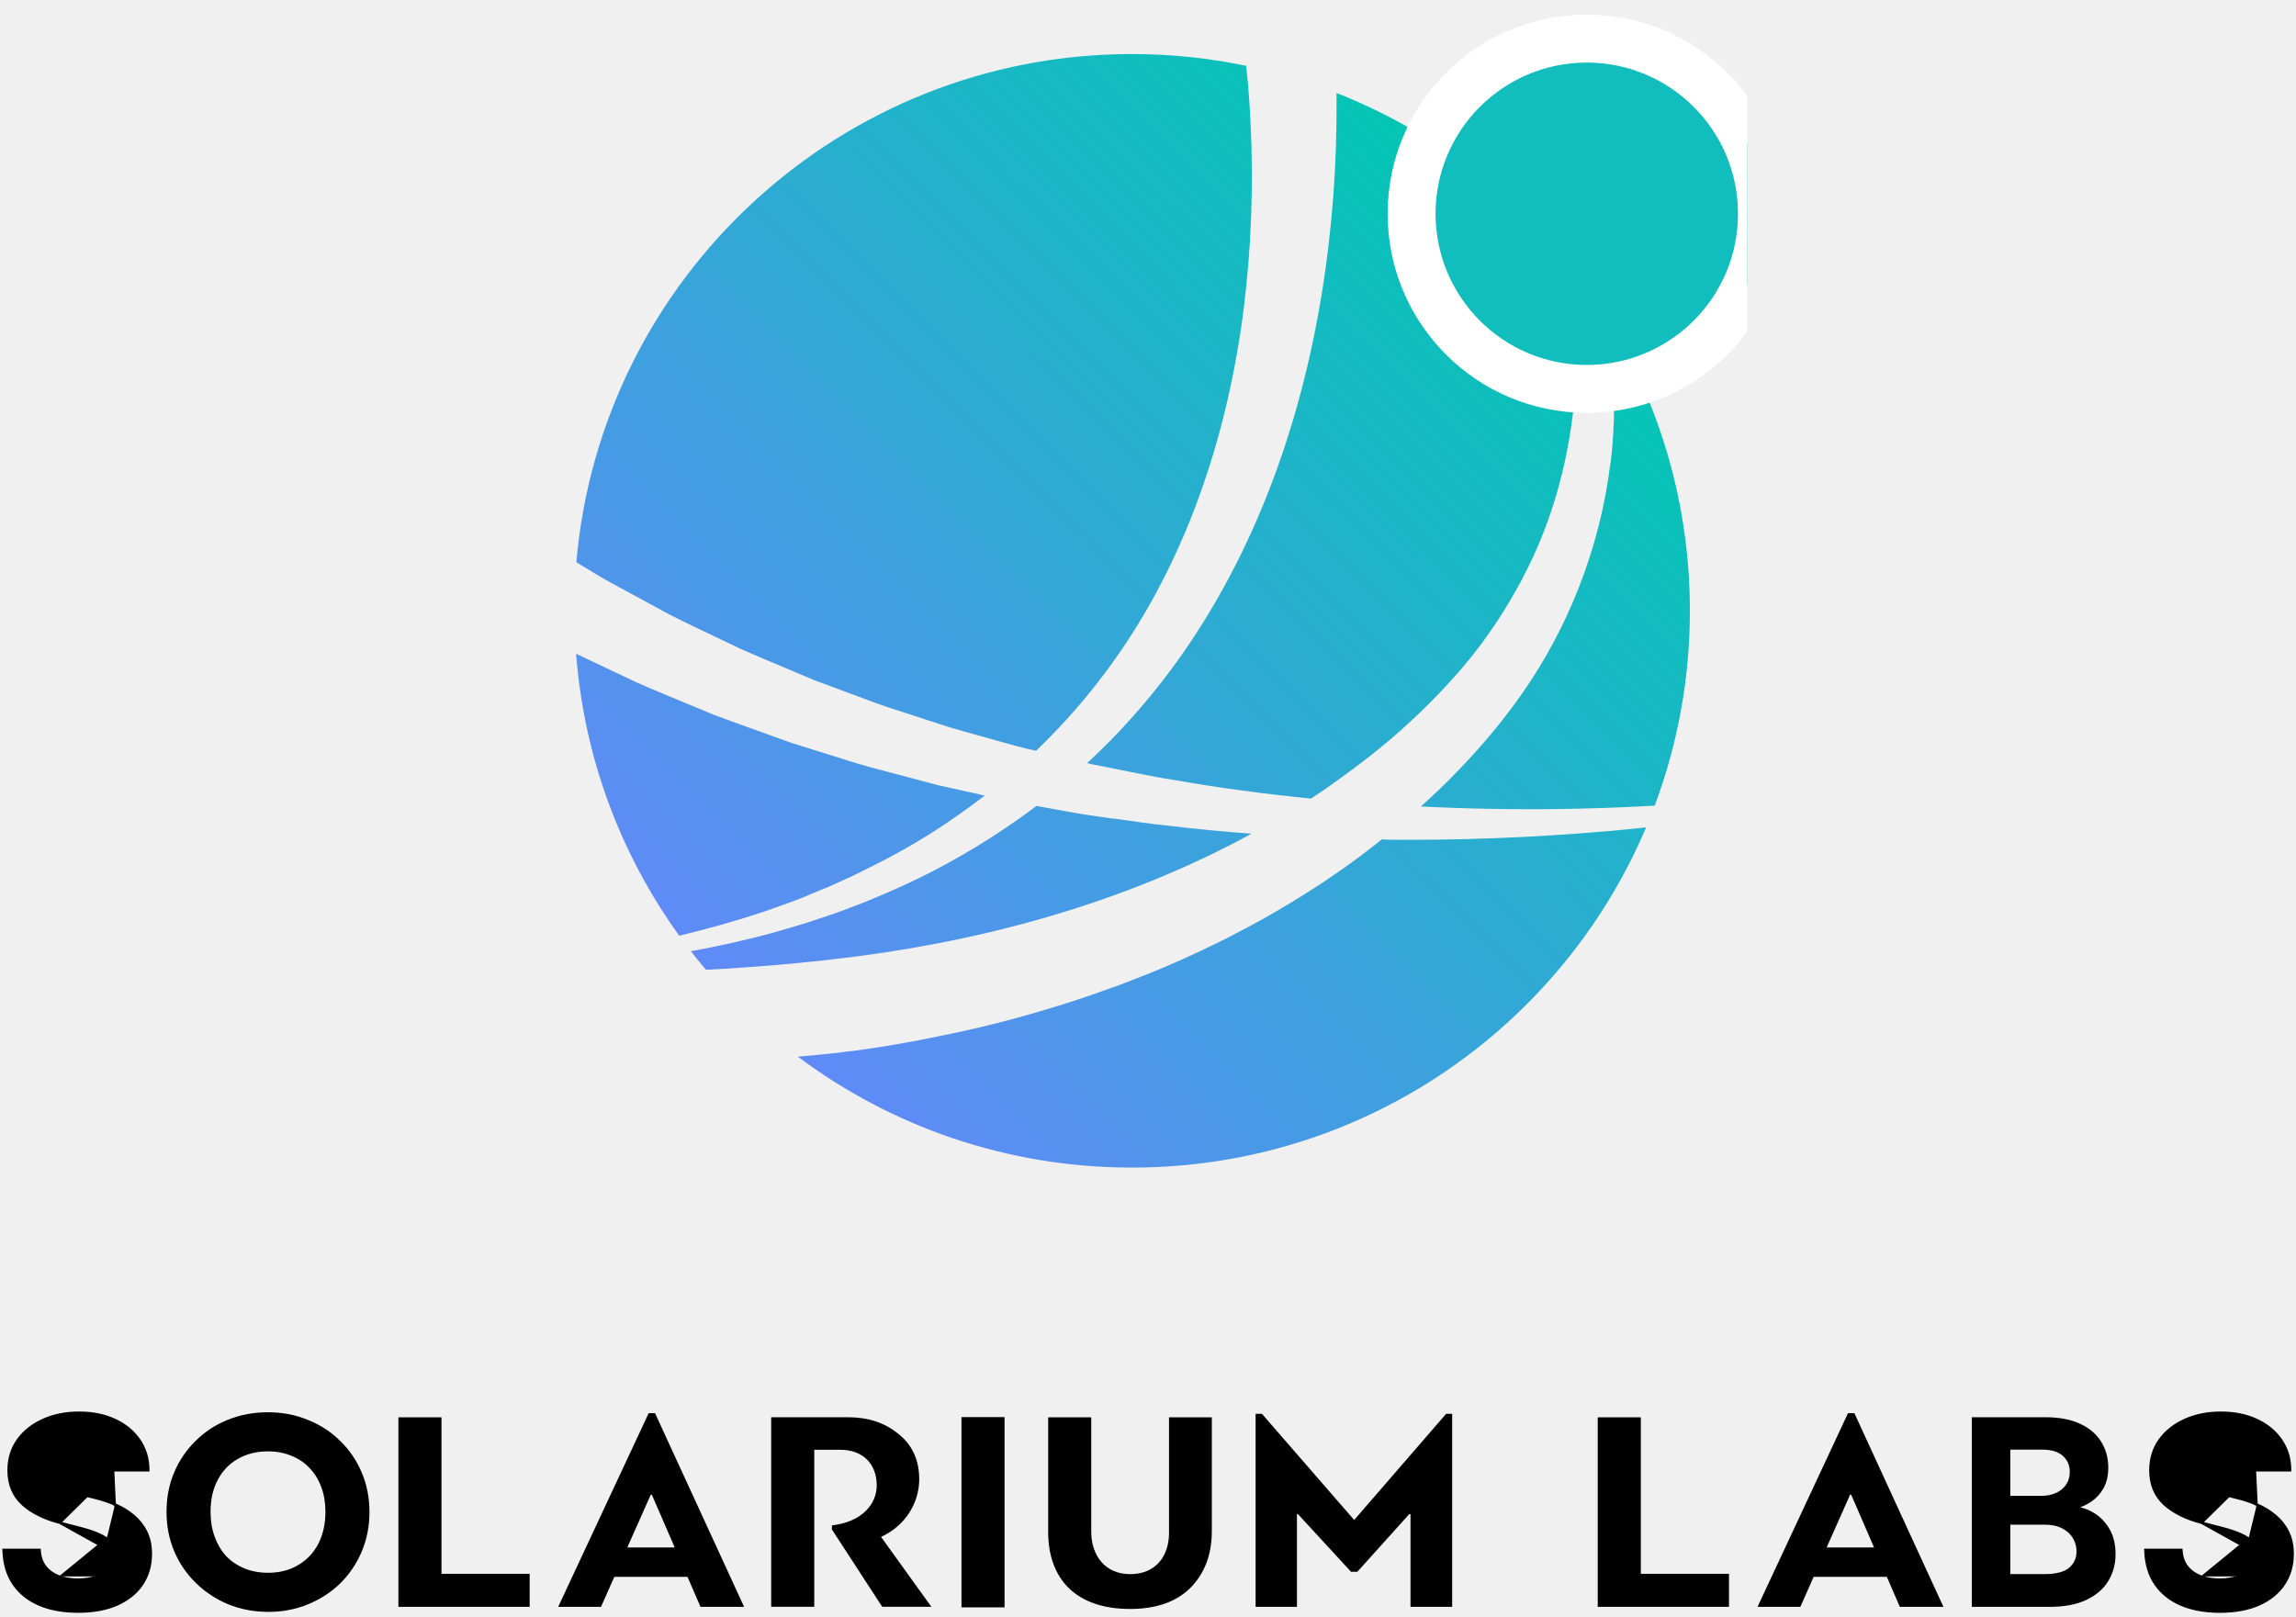
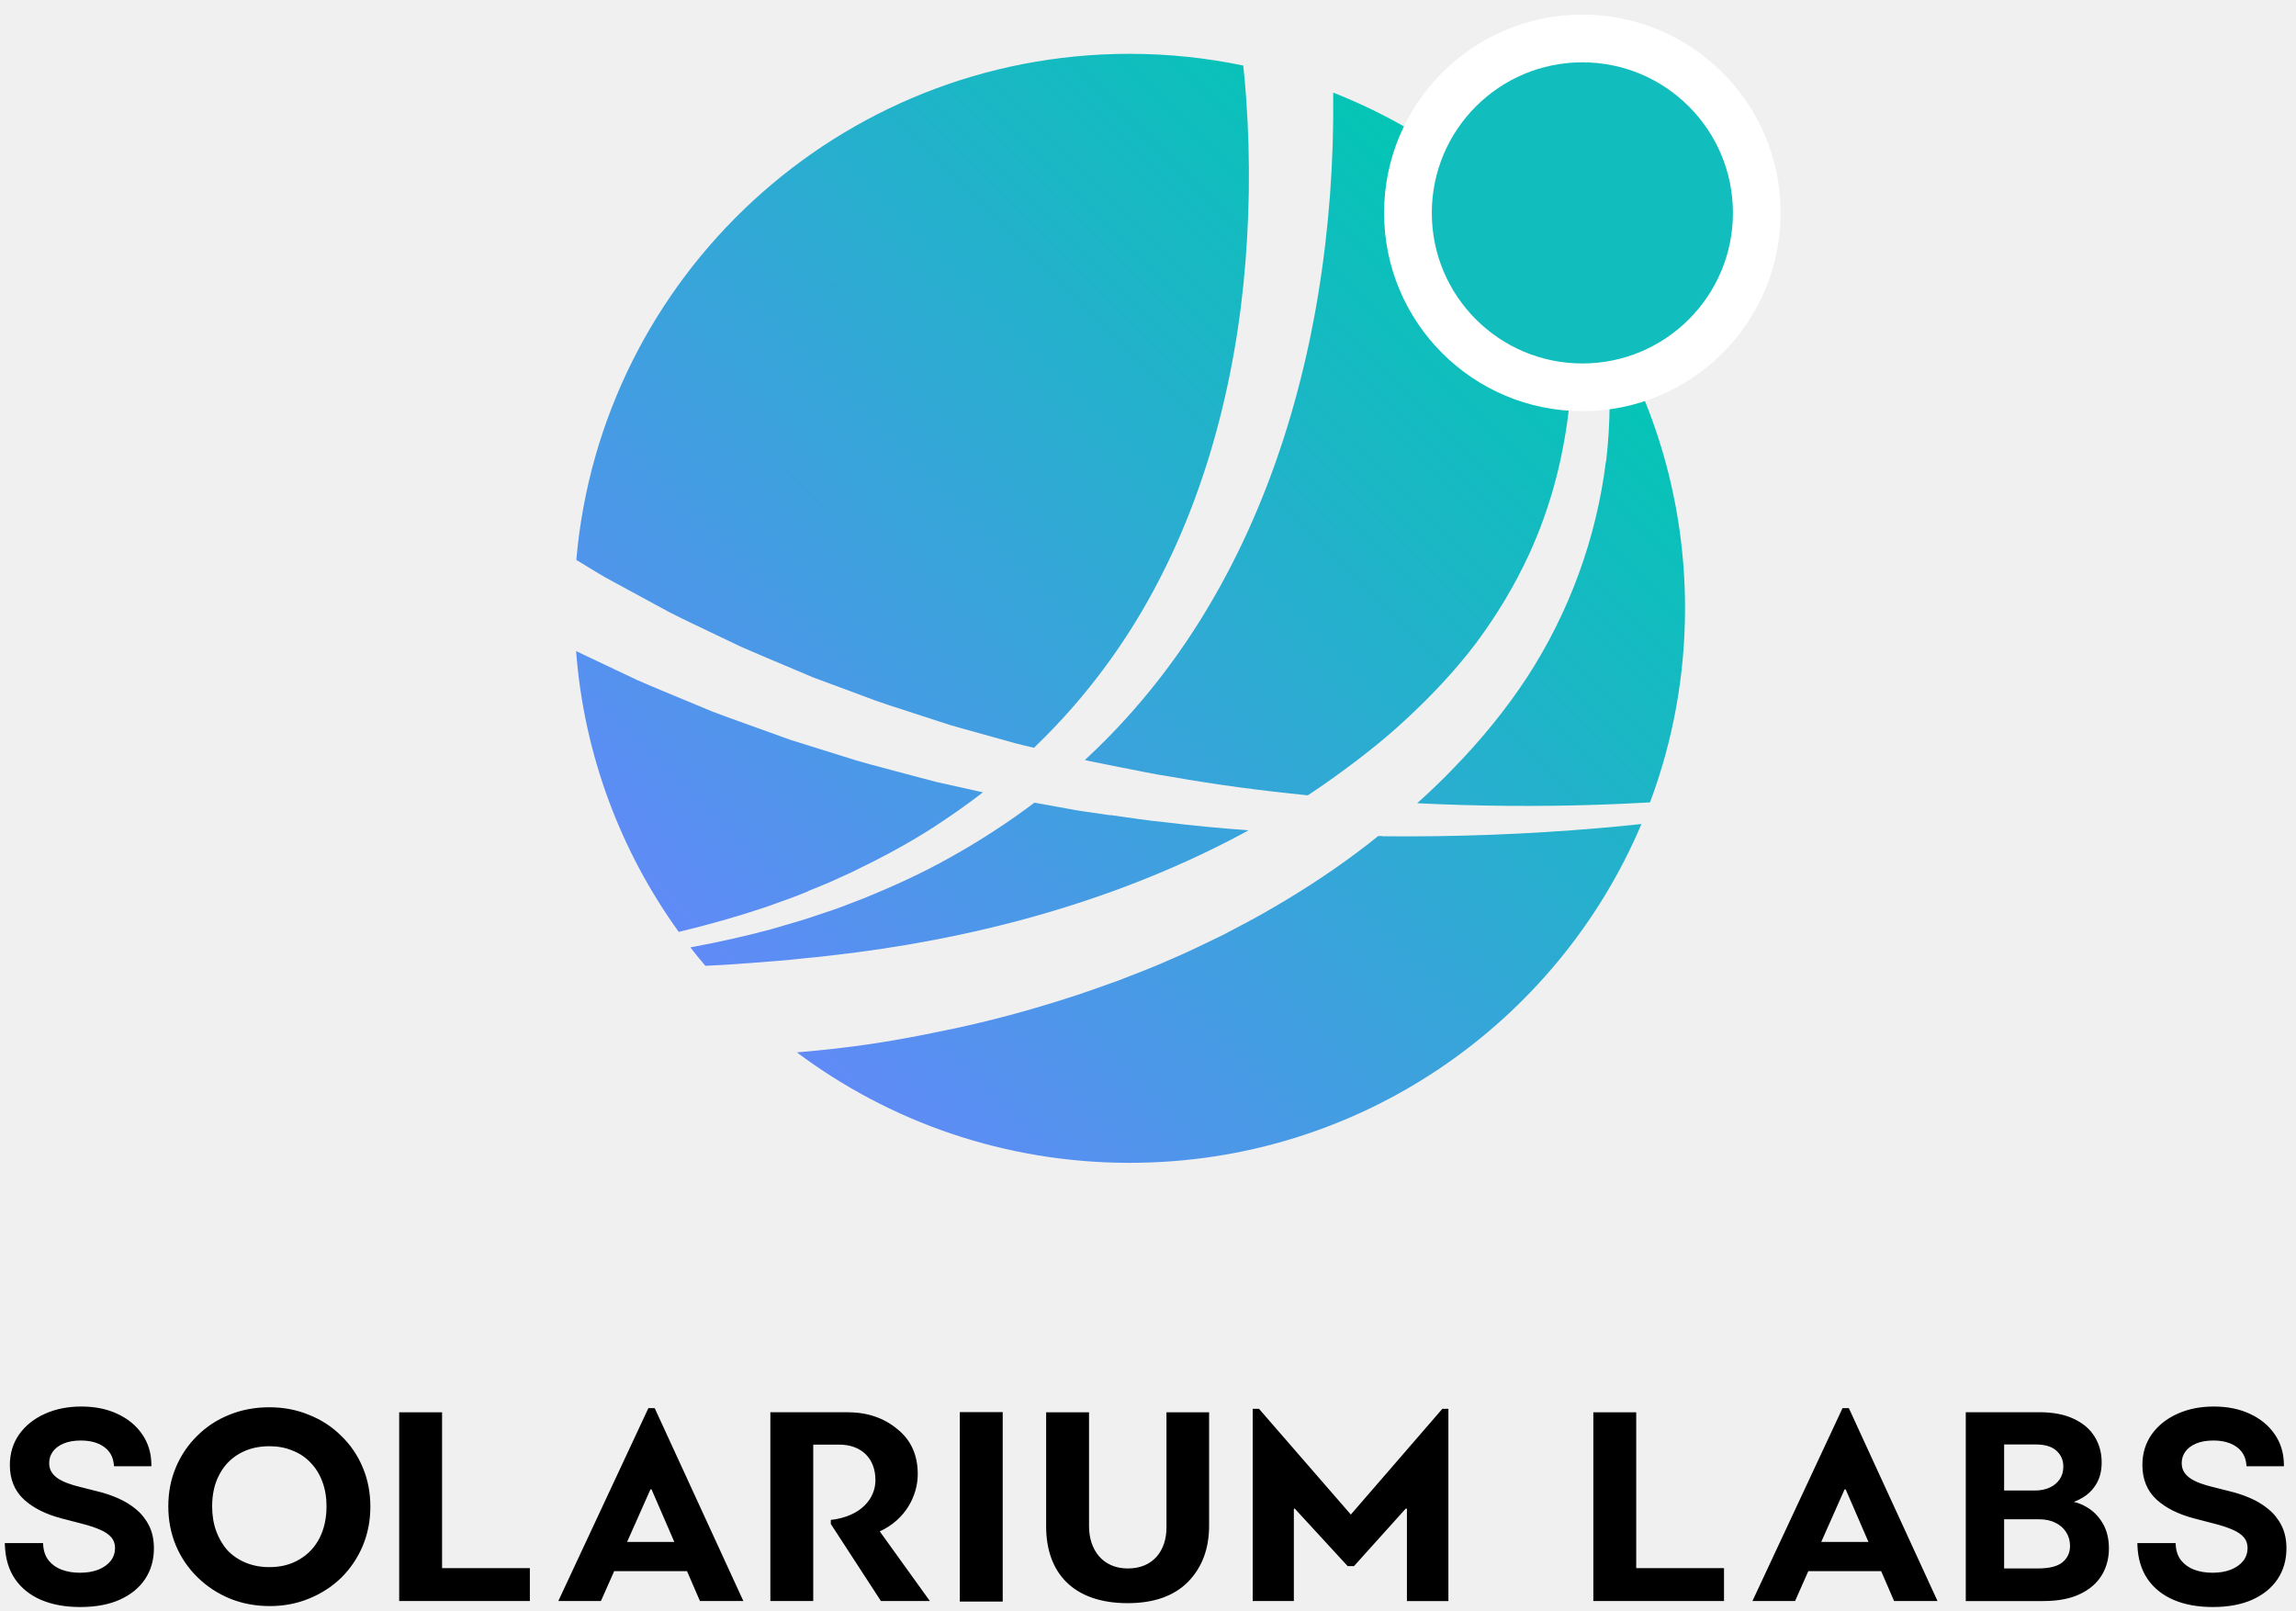
- <svg xmlns="http://www.w3.org/2000/svg" width="230" height="162" viewBox="0 0 230 162" fill="none">
-   <g clip-path="url(#clip0_1754_3225)">
-     <path d="M133.563 19.647C133.057 26.286 132.015 32.894 130.296 39.35C128.587 45.797 126.201 52.093 123.052 57.992C121.473 60.941 119.71 63.794 117.744 66.497C115.777 69.2 113.617 71.764 111.285 74.145C110.511 74.939 109.705 75.711 108.899 76.462C109.157 76.526 109.415 76.579 109.684 76.633L112.317 77.159C114.068 77.491 115.82 77.888 117.593 78.145C122.139 78.95 126.717 79.551 131.327 80.012C131.886 79.647 132.445 79.272 132.993 78.886C135.873 76.858 138.689 74.724 141.257 72.321C143.825 69.94 146.211 67.409 148.307 64.631C150.37 61.842 152.175 58.861 153.626 55.686C157.667 46.869 158.763 36.723 157.366 26.791C151.283 19.057 143.191 12.976 133.885 9.318C133.885 9.436 133.885 9.543 133.885 9.661C133.917 13.008 133.81 16.333 133.563 19.658V19.647Z" fill="url(#paint0_linear_1754_3225)" />
-     <path d="M81.077 89.633C81.807 89.332 82.549 89.054 83.28 88.732L85.44 87.745C88.287 86.372 91.082 84.903 93.725 83.187C95.412 82.093 97.057 80.934 98.647 79.711L93.886 78.65L89.889 77.588C88.105 77.116 86.321 76.665 84.569 76.086L79.282 74.434L74.07 72.557C73.199 72.236 72.329 71.935 71.469 71.603L68.912 70.541C67.203 69.822 65.483 69.136 63.796 68.385L58.767 66.004L57.714 65.5C58.509 76 62.227 85.686 68.041 93.751C70.943 93.054 73.812 92.25 76.638 91.306C78.132 90.759 79.647 90.266 81.109 89.644L81.077 89.633Z" fill="url(#paint1_linear_1754_3225)" />
-     <path d="M60.056 57.734C60.433 57.97 60.819 58.185 61.206 58.389L62.367 59.022L67.031 61.553C68.6 62.368 70.212 63.097 71.802 63.87L74.199 65.017C75.005 65.382 75.832 65.714 76.638 66.068L81.539 68.138L86.536 69.994C88.191 70.648 89.889 71.163 91.587 71.721L94.123 72.547L95.391 72.954L96.68 73.319L101.839 74.756C102.484 74.928 103.139 75.078 103.784 75.228C105.192 73.866 106.557 72.45 107.835 70.97C109.866 68.621 111.726 66.133 113.391 63.526C115.057 60.92 116.529 58.185 117.819 55.375C120.398 49.754 122.246 43.802 123.472 37.731C124.707 31.66 125.298 25.45 125.395 19.25C125.438 16.151 125.352 13.04 125.137 9.962C125.062 8.836 124.955 7.709 124.836 6.594C121.14 5.822 117.303 5.414 113.37 5.414C84.182 5.436 60.207 27.809 57.735 56.329C57.757 56.34 57.778 56.351 57.8 56.372L60.067 57.745L60.056 57.734Z" fill="url(#paint2_linear_1754_3225)" />
-     <path d="M111.467 82.018L108.737 81.621C107.824 81.492 106.932 81.299 106.029 81.149C105.298 81.009 104.557 80.881 103.826 80.752C101.172 82.747 98.388 84.56 95.508 86.168C92.639 87.799 89.63 89.161 86.599 90.394L84.299 91.274C83.537 91.564 82.752 91.799 81.978 92.068C80.442 92.615 78.851 93.022 77.293 93.494C74.617 94.213 71.92 94.813 69.212 95.307C69.695 95.94 70.2 96.551 70.716 97.162C71.35 97.13 71.984 97.098 72.607 97.066C74.391 96.948 76.164 96.819 77.948 96.669C78.84 96.605 79.722 96.508 80.614 96.412C81.505 96.326 82.387 96.251 83.268 96.133C97.421 94.556 111.402 90.845 123.933 84.302C124.416 84.055 124.889 83.787 125.362 83.53C122.546 83.326 119.731 83.058 116.926 82.715C115.099 82.543 113.294 82.243 111.467 81.996V82.018Z" fill="url(#paint3_linear_1754_3225)" />
-     <path d="M138.828 84.109C138.688 84.109 138.549 84.109 138.409 84.109C138.076 84.377 137.743 84.645 137.41 84.903C134.358 87.273 131.144 89.397 127.813 91.328C126.158 92.314 124.449 93.183 122.741 94.084C121.011 94.91 119.291 95.779 117.518 96.519C115.766 97.312 113.972 97.978 112.188 98.675C110.382 99.318 108.577 99.972 106.75 100.541C103.107 101.699 99.399 102.697 95.659 103.491C91.92 104.284 88.159 104.992 84.376 105.421C82.893 105.604 81.41 105.743 79.927 105.872C89.255 112.854 100.839 116.984 113.402 116.984C136.561 116.984 156.42 102.922 164.899 82.897C163.502 83.047 162.105 83.187 160.697 83.305C153.443 83.927 146.147 84.206 138.839 84.131L138.828 84.109Z" fill="url(#paint4_linear_1754_3225)" />
-     <path d="M161.32 46.429C160.847 50.248 159.934 54.045 158.601 57.692C157.269 61.349 155.517 64.867 153.389 68.138C151.251 71.399 148.758 74.434 146.06 77.213C144.867 78.467 143.61 79.658 142.331 80.806C148.392 81.106 154.485 81.16 160.568 80.956C162.298 80.902 164.028 80.816 165.759 80.72C168.037 74.638 169.283 68.063 169.283 61.188C169.283 50.548 166.296 40.616 161.127 32.154C161.266 33.087 161.374 34.02 161.449 34.964C161.804 38.75 161.793 42.6 161.342 46.419L161.32 46.429Z" fill="url(#paint5_linear_1754_3225)" />
-     <path d="M176.502 21.418C176.502 31.109 168.645 38.966 158.954 38.966C149.263 38.966 141.406 31.109 141.406 21.418C141.406 11.726 149.263 3.87 158.954 3.87C168.645 3.87 176.502 11.726 176.502 21.418Z" fill="#12BDBD" />
-     <path fill-rule="evenodd" clip-rule="evenodd" d="M158.954 6.27C150.588 6.27 143.806 13.052 143.806 21.418C143.806 29.783 150.588 36.565 158.954 36.565C167.32 36.565 174.102 29.783 174.102 21.418C174.102 13.052 167.32 6.27 158.954 6.27ZM139.006 21.418C139.006 10.401 147.937 1.47 158.954 1.47C169.971 1.47 178.902 10.401 178.902 21.418C178.902 32.434 169.971 41.365 158.954 41.365C147.937 41.365 139.006 32.434 139.006 21.418Z" fill="white" />
-   </g>
-   <path d="M39.909 142.006H44.225V157.684H53.057V160.993H39.909V142.006Z" fill="currentColor" />
-   <path d="M70.17 160.993L68.869 157.987H61.539L60.206 160.993H55.917L64.982 141.586H65.616L74.538 160.993H70.165H70.17ZM65.188 149.76L62.84 155.045H67.589L65.299 149.76H65.183H65.188Z" fill="currentColor" />
-   <path d="M84.99 141.999C86.958 141.999 88.64 142.546 89.999 143.672C91.39 144.767 92.083 146.293 92.083 148.224C92.083 150.413 90.835 152.808 88.259 153.986L93.299 160.99H88.375L83.335 153.239V152.834C86.35 152.487 87.825 150.703 87.825 148.829C87.825 146.64 86.408 145.256 84.176 145.256H81.569V160.99H77.253V141.999H84.985H84.99Z" fill="currentColor" />
-   <path d="M100.63 161.045H96.314V141.985H100.63V161.045Z" fill="currentColor" />
-   <path d="M117.11 142.008H121.394V153.396C121.394 155.716 120.701 157.602 119.279 159.059C117.861 160.491 115.83 161.206 113.197 161.206C107.781 161.206 104.999 158.203 104.999 153.48V142.008H109.315V153.454C109.315 155.831 110.674 157.717 113.223 157.717C115.772 157.717 117.105 155.914 117.105 153.595V142.008H117.11Z" fill="currentColor" />
-   <path d="M11.328 147.31L11.316 147.201C11.234 146.418 10.888 145.815 10.278 145.381L10.277 145.381C9.67 144.945 8.873 144.722 7.875 144.722C7.174 144.722 6.579 144.829 6.087 145.039C5.592 145.25 5.221 145.534 4.966 145.886C4.711 146.239 4.58 146.64 4.574 147.096C4.574 147.475 4.658 147.797 4.823 148.068C4.997 148.344 5.233 148.58 5.533 148.777C5.838 148.971 6.177 149.135 6.551 149.269C6.928 149.405 7.308 149.519 7.692 149.611L7.693 149.611L7.693 149.611L9.464 150.06C10.184 150.229 10.876 150.459 11.541 150.748M11.328 147.31L11.492 150.86M11.328 147.31H11.437H14.731H14.855L14.853 147.186C14.834 146.086 14.529 145.11 13.936 144.26C13.344 143.406 12.53 142.742 11.498 142.267C10.47 141.785 9.277 141.545 7.922 141.545C6.584 141.545 5.383 141.785 4.319 142.266C3.256 142.741 2.411 143.411 1.788 144.277L1.788 144.278C1.169 145.147 0.861 146.159 0.861 147.31C0.861 148.709 1.321 149.843 2.247 150.697L2.248 150.697C3.171 151.536 4.421 152.157 5.99 152.565L11.328 147.31ZM11.541 150.748C11.541 150.748 11.541 150.748 11.541 150.748L11.492 150.86M11.541 150.748C11.541 150.748 11.541 150.748 11.541 150.748L11.492 150.86M11.541 150.748C12.215 151.039 12.819 151.406 13.351 151.85M11.492 150.86C12.157 151.146 12.751 151.507 13.273 151.943C13.802 152.379 14.221 152.906 14.528 153.522C14.836 154.139 14.99 154.861 14.99 155.69C14.99 156.811 14.707 157.798 14.141 158.651C13.575 159.498 12.757 160.161 11.686 160.641C10.622 161.114 9.333 161.351 7.82 161.351C6.35 161.351 5.073 161.12 3.991 160.66C2.914 160.199 2.071 159.526 1.462 158.642C0.879 157.786 0.555 156.749 0.49 155.531H0.484V155.409L0.606 155.405C0.606 155.406 0.606 155.408 0.606 155.409H3.852C3.902 156.076 4.105 156.63 4.461 157.072C4.818 157.514 5.283 157.844 5.855 158.062C6.433 158.28 7.079 158.389 7.792 158.389C8.537 158.389 9.189 158.277 9.749 158.053M13.351 151.85C13.351 151.85 13.351 151.85 13.351 151.85L13.273 151.943L13.351 151.85C13.351 151.85 13.351 151.85 13.351 151.85ZM13.351 151.85C13.893 152.297 14.322 152.836 14.637 153.468C14.955 154.104 15.111 154.846 15.111 155.69C15.111 156.832 14.822 157.843 14.242 158.718L14.242 158.719C13.661 159.587 12.824 160.264 11.736 160.752L11.736 160.752C10.652 161.234 9.345 161.472 7.82 161.472C6.337 161.472 5.044 161.24 3.943 160.771L3.943 160.771C2.847 160.302 1.986 159.616 1.362 158.711L1.362 158.71C0.744 157.804 0.413 156.703 0.363 155.414L0.358 155.288H0.484H3.852H3.965L3.974 155.4C4.021 156.047 4.217 156.576 4.556 156.996C4.898 157.42 5.344 157.738 5.898 157.949M5.898 157.949C5.898 157.949 5.898 157.949 5.898 157.949L5.855 158.062L5.898 157.949C5.898 157.949 5.898 157.949 5.898 157.949ZM5.898 157.949C6.46 158.161 7.091 158.268 7.792 158.268C8.525 158.268 9.161 158.158 9.703 157.941M9.703 157.941C9.703 157.941 9.703 157.941 9.703 157.941L9.749 158.053M9.703 157.941C9.703 157.94 9.703 157.94 9.703 157.94L9.749 158.053M9.703 157.941C10.253 157.717 10.677 157.411 10.982 157.025M9.749 158.053C10.315 157.823 10.757 157.505 11.077 157.1M11.077 157.1L10.981 157.026C10.982 157.025 10.982 157.025 10.982 157.025M11.077 157.1C11.397 156.689 11.56 156.21 11.566 155.662M11.077 157.1L10.982 157.025C10.982 157.025 10.982 157.025 10.982 157.025M10.982 157.025C11.284 156.637 11.439 156.184 11.445 155.662M11.566 155.662L11.445 155.663C11.445 155.663 11.445 155.662 11.445 155.662M11.566 155.662L11.445 155.66C11.445 155.661 11.445 155.661 11.445 155.662M11.566 155.662L5.99 152.565L8.14 153.126L8.14 153.126C8.812 153.299 9.396 153.496 9.893 153.717L9.895 153.718C10.393 153.931 10.773 154.195 11.04 154.507L11.041 154.508C11.302 154.807 11.439 155.188 11.445 155.662" fill="currentColor" stroke="black" stroke-width="0.243" />
-   <path d="M160.052 142.006H164.367V157.684H173.2V160.993H160.052V142.006Z" fill="currentColor" />
-   <path d="M190.313 160.993L189.012 157.987H181.681L180.349 160.993H176.06L185.124 141.586H185.759L194.681 160.993H190.307H190.313ZM185.331 149.76L182.983 155.045H187.732L185.442 149.76H185.325H185.331Z" fill="currentColor" />
-   <path d="M197.643 160.756V160.875H197.762H205.316C206.755 160.875 207.959 160.654 208.921 160.204C209.88 159.756 210.604 159.141 211.086 158.359L211.086 158.358C211.566 157.573 211.805 156.689 211.805 155.71C211.805 154.753 211.608 153.93 211.206 153.244C210.808 152.565 210.293 152.038 209.661 151.665C209.093 151.321 208.499 151.118 207.881 151.056C208.439 150.906 208.95 150.676 209.411 150.365C209.919 150.023 210.324 149.577 210.624 149.031L210.625 149.03C210.928 148.472 211.076 147.807 211.076 147.038C211.076 146.101 210.846 145.259 210.384 144.516C209.927 143.769 209.236 143.185 208.319 142.761C207.406 142.33 206.266 142.117 204.906 142.117H197.762H197.643V142.236V160.756ZM207.739 154.027L207.739 154.028C208 154.448 208.132 154.92 208.132 155.448C208.132 156.149 207.873 156.719 207.353 157.166C206.845 157.602 205.996 157.834 204.779 157.834H201.262V152.646H204.87C205.554 152.646 206.136 152.773 206.62 153.022L206.621 153.022C207.107 153.266 207.478 153.601 207.739 154.027ZM207.068 148.815L207.068 148.816C206.814 149.188 206.464 149.479 206.014 149.688C205.564 149.891 205.056 149.993 204.487 149.993H201.262V145.123H204.56C205.54 145.123 206.256 145.351 206.73 145.787L206.731 145.788C207.215 146.228 207.457 146.787 207.457 147.472C207.457 147.994 207.326 148.44 207.068 148.815Z" fill="currentColor" stroke="black" stroke-width="0.238" />
-   <path d="M225.881 147.311L225.869 147.202C225.787 146.419 225.441 145.816 224.831 145.382L224.831 145.382C224.223 144.946 223.426 144.723 222.429 144.723C221.727 144.723 221.132 144.83 220.64 145.04C220.146 145.251 219.774 145.535 219.519 145.887C219.264 146.24 219.133 146.641 219.127 147.097C219.127 147.476 219.212 147.798 219.376 148.069C219.55 148.345 219.786 148.581 220.086 148.778C220.391 148.972 220.731 149.136 221.104 149.27C221.481 149.406 221.862 149.52 222.245 149.612L222.246 149.612L222.246 149.612L224.017 150.061C224.737 150.23 225.429 150.46 226.094 150.749M225.881 147.311L226.046 150.861M225.881 147.311H225.99H229.284H229.408L229.406 147.187C229.387 146.087 229.082 145.11 228.489 144.261C227.897 143.407 227.083 142.743 226.051 142.268C225.023 141.786 223.83 141.546 222.475 141.546C221.138 141.546 219.936 141.786 218.872 142.267C217.809 142.742 216.964 143.412 216.341 144.278L216.341 144.279C215.722 145.148 215.414 146.16 215.414 147.311C215.414 148.71 215.874 149.843 216.801 150.698L216.801 150.698C217.724 151.537 218.974 152.158 220.543 152.566L225.881 147.311ZM226.094 150.749C226.094 150.749 226.094 150.749 226.094 150.749L226.046 150.861M226.094 150.749C226.094 150.749 226.094 150.749 226.094 150.749L226.046 150.861M226.094 150.749C226.768 151.04 227.372 151.407 227.904 151.851M226.046 150.861C226.71 151.147 227.304 151.508 227.827 151.944C228.356 152.38 228.774 152.907 229.081 153.523C229.389 154.14 229.543 154.862 229.543 155.691C229.543 156.812 229.26 157.799 228.694 158.652C228.128 159.499 227.31 160.162 226.239 160.642C225.175 161.115 223.886 161.352 222.373 161.352C220.903 161.352 219.627 161.121 218.544 160.661C217.467 160.2 216.625 159.527 216.016 158.643C215.432 157.787 215.108 156.75 215.043 155.532H215.037V155.41L215.159 155.406C215.159 155.407 215.159 155.409 215.159 155.41H218.405C218.455 156.077 218.658 156.631 219.014 157.073C219.371 157.515 219.836 157.845 220.408 158.063C220.986 158.281 221.632 158.39 222.345 158.39C223.09 158.39 223.742 158.278 224.302 158.054M227.904 151.851C227.904 151.851 227.904 151.851 227.904 151.851L227.827 151.944L227.904 151.851C227.904 151.851 227.904 151.851 227.904 151.851ZM227.904 151.851C228.446 152.298 228.875 152.837 229.19 153.469C229.508 154.105 229.664 154.847 229.664 155.691C229.664 156.833 229.376 157.844 228.795 158.719L228.795 158.72C228.214 159.588 227.377 160.265 226.289 160.753L226.289 160.753C225.205 161.235 223.899 161.473 222.373 161.473C220.891 161.473 219.597 161.241 218.496 160.772L218.496 160.772C217.4 160.303 216.539 159.617 215.915 158.712L215.915 158.711C215.297 157.805 214.966 156.704 214.916 155.415L214.911 155.289H215.037H218.405H218.518L218.527 155.401C218.574 156.048 218.77 156.577 219.109 156.997C219.451 157.421 219.897 157.739 220.451 157.95M220.451 157.95C220.451 157.95 220.451 157.95 220.451 157.95L220.408 158.063L220.451 157.95C220.451 157.95 220.451 157.95 220.451 157.95ZM220.451 157.95C221.013 158.162 221.644 158.269 222.345 158.269C223.078 158.269 223.714 158.159 224.256 157.941M224.256 157.941C224.256 157.942 224.256 157.942 224.256 157.942L224.302 158.054M224.256 157.941C224.256 157.941 224.256 157.941 224.256 157.941L224.302 158.054M224.256 157.941C224.806 157.718 225.23 157.412 225.535 157.026M224.302 158.054C224.868 157.824 225.311 157.506 225.63 157.101M225.63 157.101L225.534 157.027C225.535 157.026 225.535 157.026 225.535 157.026M225.63 157.101C225.95 156.69 226.113 156.211 226.119 155.663M225.63 157.101L225.535 157.026C225.535 157.026 225.535 157.026 225.535 157.026M225.535 157.026C225.837 156.638 225.992 156.185 225.998 155.663M226.119 155.663L225.998 155.664C225.998 155.664 225.998 155.663 225.998 155.663M226.119 155.663L225.998 155.661C225.998 155.662 225.998 155.662 225.998 155.663M226.119 155.663L220.543 152.566L222.693 153.127L222.693 153.127C223.365 153.3 223.949 153.497 224.446 153.718L224.448 153.719C224.946 153.932 225.326 154.196 225.594 154.508L225.594 154.509C225.855 154.808 225.992 155.189 225.998 155.663" fill="currentColor" stroke="black" stroke-width="0.243" />
-   <path d="M135.977 157.48H135.337L130.006 151.686C129.98 151.713 129.948 151.713 129.921 151.713V160.991H125.78V141.656H126.415L135.654 152.292L144.862 141.656H145.47V160.996H141.297V151.718C141.271 151.692 141.239 151.692 141.181 151.692L135.966 157.486L135.977 157.48Z" fill="currentColor" />
-   <path d="M26.9 161.499C25.439 161.499 24.087 161.243 22.845 160.732C21.621 160.22 20.544 159.508 19.612 158.595C18.681 157.682 17.959 156.622 17.448 155.417C16.936 154.193 16.681 152.878 16.681 151.472C16.681 150.047 16.936 148.732 17.448 147.526C17.959 146.321 18.672 145.271 19.585 144.376C20.498 143.462 21.567 142.759 22.79 142.266C24.032 141.755 25.384 141.499 26.845 141.499C28.288 141.499 29.621 141.755 30.845 142.266C32.087 142.759 33.165 143.462 34.078 144.376C35.01 145.271 35.731 146.33 36.242 147.554C36.754 148.759 37.01 150.074 37.01 151.499C37.01 152.905 36.754 154.22 36.242 155.444C35.731 156.65 35.019 157.709 34.105 158.622C33.192 159.517 32.114 160.22 30.872 160.732C29.649 161.243 28.325 161.499 26.9 161.499ZM26.845 157.581C27.996 157.581 29 157.326 29.859 156.814C30.735 156.303 31.411 155.59 31.886 154.677C32.361 153.746 32.599 152.677 32.599 151.472C32.599 150.558 32.462 149.736 32.188 149.006C31.914 148.257 31.521 147.618 31.009 147.088C30.498 146.54 29.886 146.129 29.174 145.855C28.48 145.563 27.704 145.417 26.845 145.417C25.694 145.417 24.681 145.673 23.804 146.184C22.946 146.677 22.279 147.38 21.804 148.294C21.329 149.189 21.092 150.248 21.092 151.472C21.092 152.385 21.229 153.216 21.503 153.965C21.777 154.714 22.16 155.362 22.653 155.91C23.165 156.44 23.777 156.851 24.489 157.143C25.201 157.435 25.987 157.581 26.845 157.581Z" fill="currentColor" />
+ <svg xmlns="http://www.w3.org/2000/svg" width="231" height="162" viewBox="0 0 231 162" fill="none">
  <defs>
-     <linearGradient id="paint0_linear_1754_3225" x1="143.365" y1="13.764" x2="56.021" y2="101.256" gradientUnits="userSpaceOnUse">
+     <linearGradient id="solarium_labs_vertical_paint_0" x1="143.613" y1="13.764" x2="56.269" y2="101.256" gradientUnits="userSpaceOnUse">
      <stop stop-color="#02C6B4" />
      <stop offset="1" stop-color="#6C83FF" />
    </linearGradient>
-     <linearGradient id="paint1_linear_1754_3225" x1="143.365" y1="13.764" x2="56.021" y2="101.256" gradientUnits="userSpaceOnUse">
+     <linearGradient id="solarium_labs_vertical_paint_1" x1="143.613" y1="13.764" x2="56.269" y2="101.256" gradientUnits="userSpaceOnUse">
      <stop stop-color="#02C6B4" />
      <stop offset="1" stop-color="#6C83FF" />
    </linearGradient>
-     <linearGradient id="paint2_linear_1754_3225" x1="143.365" y1="13.764" x2="56.021" y2="101.256" gradientUnits="userSpaceOnUse">
+     <linearGradient id="solarium_labs_vertical_paint_2" x1="143.613" y1="13.764" x2="56.269" y2="101.256" gradientUnits="userSpaceOnUse">
      <stop stop-color="#02C6B4" />
      <stop offset="1" stop-color="#6C83FF" />
    </linearGradient>
-     <linearGradient id="paint3_linear_1754_3225" x1="143.365" y1="13.764" x2="56.021" y2="101.256" gradientUnits="userSpaceOnUse">
+     <linearGradient id="solarium_labs_vertical_paint_3" x1="143.613" y1="13.764" x2="56.269" y2="101.256" gradientUnits="userSpaceOnUse">
      <stop stop-color="#02C6B4" />
      <stop offset="1" stop-color="#6C83FF" />
    </linearGradient>
-     <linearGradient id="paint4_linear_1754_3225" x1="143.365" y1="13.764" x2="56.021" y2="101.256" gradientUnits="userSpaceOnUse">
+     <linearGradient id="solarium_labs_vertical_paint_4" x1="143.613" y1="13.764" x2="56.269" y2="101.256" gradientUnits="userSpaceOnUse">
      <stop stop-color="#02C6B4" />
      <stop offset="1" stop-color="#6C83FF" />
    </linearGradient>
-     <linearGradient id="paint5_linear_1754_3225" x1="143.365" y1="13.764" x2="56.021" y2="101.256" gradientUnits="userSpaceOnUse">
+     <linearGradient id="solarium_labs_vertical_paint_5" x1="143.613" y1="13.764" x2="56.269" y2="101.256" gradientUnits="userSpaceOnUse">
      <stop stop-color="#02C6B4" />
      <stop offset="1" stop-color="#6C83FF" />
    </linearGradient>
-     <clipPath id="clip0_1754_3225">
-       <rect width="120" height="120" fill="white" transform="translate(55.0136 0.499023)" />
-     </clipPath>
  </defs>
+   <g>
+     <path d="M133.81 19.647C133.305 26.286 132.263 32.894 130.543 39.35C128.835 45.797 126.449 52.093 123.3 57.992C121.721 60.941 119.958 63.794 117.992 66.497C116.025 69.2 113.865 71.764 111.533 74.145C110.759 74.939 109.953 75.711 109.147 76.462C109.405 76.526 109.663 76.579 109.932 76.633L112.565 77.159C114.316 77.491 116.068 77.888 117.841 78.145C122.387 78.95 126.965 79.551 131.575 80.012C132.134 79.647 132.693 79.272 133.241 78.886C136.121 76.858 138.936 74.724 141.505 72.321C144.073 69.94 146.459 67.409 148.555 64.631C150.618 61.842 152.423 58.861 153.874 55.686C157.915 46.869 159.011 36.723 157.614 26.791C151.531 19.057 143.439 12.976 134.133 9.318C134.133 9.436 134.133 9.543 134.133 9.661C134.165 13.008 134.058 16.333 133.81 19.658V19.647Z" fill="url(#solarium_labs_vertical_paint_0)" />
+     <path d="M81.324 89.633C82.055 89.332 82.797 89.054 83.527 88.732L85.688 87.745C88.535 86.372 91.329 84.903 93.973 83.187C95.66 82.093 97.304 80.934 98.895 79.711L94.134 78.65L90.136 77.588C88.353 77.116 86.569 76.665 84.817 76.086L79.53 74.434L74.318 72.557C73.447 72.236 72.577 71.935 71.717 71.603L69.159 70.541C67.451 69.822 65.731 69.136 64.044 68.385L59.015 66.004L57.962 65.5C58.757 76 62.475 85.686 68.289 93.751C71.191 93.054 74.06 92.25 76.886 91.306C78.38 90.759 79.895 90.266 81.357 89.644L81.324 89.633Z" fill="url(#solarium_labs_vertical_paint_1)" />
+     <path d="M60.304 57.734C60.681 57.97 61.067 58.185 61.454 58.389L62.615 59.022L67.279 61.553C68.848 62.368 70.46 63.097 72.05 63.87L74.447 65.017C75.253 65.382 76.08 65.714 76.886 66.068L81.787 68.138L86.784 69.994C88.439 70.648 90.137 71.163 91.835 71.721L94.371 72.547L95.639 72.954L96.928 73.319L102.087 74.756C102.731 74.928 103.387 75.078 104.032 75.228C105.44 73.866 106.804 72.45 108.083 70.97C110.114 68.621 111.973 66.133 113.639 63.526C115.305 60.92 116.777 58.185 118.067 55.375C120.646 49.754 122.494 43.802 123.719 37.731C124.955 31.66 125.546 25.45 125.643 19.25C125.686 16.151 125.6 13.04 125.385 9.962C125.31 8.836 125.202 7.709 125.084 6.594C121.387 5.822 117.551 5.414 113.618 5.414C84.43 5.436 60.455 27.809 57.983 56.329C58.005 56.34 58.026 56.351 58.048 56.372L60.315 57.745L60.304 57.734Z" fill="url(#solarium_labs_vertical_paint_2)" />
+     <path d="M111.714 82.018L108.985 81.621C108.071 81.492 107.179 81.299 106.277 81.149C105.546 81.009 104.805 80.881 104.074 80.752C101.419 82.747 98.636 84.56 95.756 86.168C92.887 87.799 89.878 89.161 86.847 90.394L84.547 91.274C83.784 91.564 83 91.799 82.226 92.068C80.689 92.615 79.099 93.022 77.541 93.494C74.865 94.213 72.167 94.813 69.459 95.307C69.943 95.94 70.448 96.551 70.964 97.162C71.598 97.13 72.232 97.098 72.855 97.066C74.639 96.948 76.412 96.819 78.196 96.669C79.088 96.605 79.969 96.508 80.861 96.412C81.753 96.326 82.635 96.251 83.516 96.133C97.669 94.556 111.65 90.845 124.18 84.302C124.664 84.055 125.137 83.787 125.61 83.53C122.794 83.326 119.979 83.058 117.174 82.715C115.347 82.543 113.541 82.243 111.714 81.996V82.018Z" fill="url(#solarium_labs_vertical_paint_3)" />
+     <path d="M139.076 84.109C138.936 84.109 138.797 84.109 138.657 84.109C138.324 84.377 137.991 84.645 137.657 84.903C134.605 87.273 131.392 89.397 128.061 91.328C126.406 92.314 124.697 93.183 122.989 94.084C121.258 94.91 119.539 95.779 117.766 96.519C116.014 97.312 114.219 97.978 112.435 98.675C110.63 99.318 108.825 99.972 106.998 100.541C103.355 101.699 99.647 102.697 95.907 103.491C92.168 104.284 88.406 104.992 84.624 105.421C83.141 105.604 81.657 105.743 80.174 105.872C89.502 112.854 101.087 116.984 113.65 116.984C136.809 116.984 156.668 102.922 165.147 82.897C163.75 83.047 162.353 83.187 160.945 83.305C153.691 83.927 146.394 84.206 139.087 84.131L139.076 84.109Z" fill="url(#solarium_labs_vertical_paint_4)" />
+     <path d="M161.568 46.429C161.095 50.248 160.182 54.045 158.849 57.692C157.517 61.349 155.765 64.867 153.637 68.138C151.499 71.399 149.005 74.434 146.308 77.213C145.115 78.467 143.858 79.658 142.579 80.806C148.64 81.106 154.733 81.16 160.816 80.956C162.546 80.902 164.276 80.816 166.006 80.72C168.285 74.638 169.531 68.063 169.531 61.188C169.531 50.548 166.544 40.616 161.375 32.154C161.514 33.087 161.622 34.02 161.697 34.964C162.052 38.75 162.041 42.6 161.59 46.419L161.568 46.429Z" fill="url(#solarium_labs_vertical_paint_5)" />
+     <path d="M176.749 21.418C176.749 31.109 168.893 38.966 159.202 38.966C149.51 38.966 141.654 31.109 141.654 21.418C141.654 11.726 149.51 3.87 159.202 3.87C168.893 3.87 176.749 11.726 176.749 21.418Z" fill="#12BDBD" />
+     <path fill-rule="evenodd" clip-rule="evenodd" d="M159.202 6.27C150.836 6.27 144.054 13.052 144.054 21.418C144.054 29.783 150.836 36.565 159.202 36.565C167.568 36.565 174.35 29.783 174.35 21.418C174.35 13.052 167.568 6.27 159.202 6.27ZM139.254 21.418C139.254 10.401 148.185 1.47 159.202 1.47C170.219 1.47 179.15 10.401 179.15 21.418C179.15 32.434 170.219 41.365 159.202 41.365C148.185 41.365 139.254 32.434 139.254 21.418Z" fill="white" />
+   </g>
+   <path fill-rule="evenodd" clip-rule="evenodd" d="M11.448 147.289L11.471 147.506H15.231L15.227 147.259C15.208 146.137 14.896 145.136 14.289 144.266C13.683 143.392 12.851 142.715 11.802 142.232C10.755 141.741 9.543 141.499 8.174 141.499C6.823 141.499 5.604 141.741 4.522 142.23C3.441 142.713 2.579 143.396 1.942 144.281L1.942 144.282C1.307 145.174 0.992 146.211 0.992 147.385C0.992 148.814 1.463 149.981 2.418 150.861L2.419 150.862C3.36 151.718 4.629 152.346 6.212 152.758L8.363 153.319C9.03 153.491 9.607 153.686 10.096 153.903L10.1 153.905C10.585 154.112 10.948 154.367 11.201 154.662L11.202 154.663C11.441 154.936 11.57 155.288 11.576 155.737C11.57 156.233 11.423 156.659 11.139 157.025C10.849 157.391 10.444 157.685 9.91 157.903C9.385 158.113 8.765 158.221 8.045 158.221C7.356 158.221 6.74 158.116 6.193 157.91C5.659 157.706 5.231 157.401 4.903 156.995C4.583 156.597 4.394 156.093 4.347 155.466L4.331 155.241H0.484L0.494 155.494C0.545 156.801 0.881 157.925 1.514 158.854L1.515 158.855C2.152 159.78 3.033 160.481 4.148 160.958C5.267 161.435 6.578 161.669 8.073 161.669C9.61 161.669 10.935 161.428 12.038 160.938C13.144 160.442 14.001 159.751 14.596 158.86C15.191 157.964 15.485 156.929 15.485 155.765C15.485 154.906 15.326 154.145 14.998 153.489C14.676 152.842 14.236 152.289 13.681 151.831C13.14 151.38 12.526 151.007 11.842 150.712C11.171 150.42 10.472 150.188 9.745 150.017L7.976 149.569L7.973 149.568C7.594 149.477 7.218 149.364 6.845 149.23C6.479 149.099 6.148 148.938 5.852 148.75C5.566 148.562 5.343 148.339 5.179 148.079C5.028 147.831 4.948 147.531 4.948 147.171C4.954 146.741 5.077 146.364 5.317 146.033C5.557 145.701 5.909 145.43 6.387 145.226C6.86 145.024 7.438 144.919 8.128 144.919C9.108 144.919 9.878 145.138 10.459 145.555L10.46 145.556C11.04 145.968 11.369 146.539 11.448 147.289ZM69.122 158.062L70.423 161.068H74.791L65.869 141.66H65.234L56.17 161.068H60.459L61.791 158.062H69.122ZM63.093 155.119L65.441 149.834H65.552L67.842 155.119H63.093ZM44.477 142.081H40.162V161.068H53.309V157.759H44.477V142.081ZM85.243 142.073C87.211 142.073 88.892 142.621 90.252 143.747C91.643 144.841 92.335 146.367 92.335 148.298C92.335 150.487 91.087 152.882 88.512 154.06L93.552 161.064H88.628L83.588 153.313V152.908C86.602 152.561 88.078 150.777 88.078 148.904C88.078 146.714 86.661 145.331 84.429 145.331H81.821V161.064H77.506V142.073H85.238H85.243ZM96.567 161.12H100.883V142.061H96.567V161.12ZM117.363 142.082H121.647V153.471C121.647 155.79 120.954 157.676 119.531 159.134C118.114 160.565 116.083 161.281 113.449 161.281C108.034 161.281 105.252 158.277 105.252 153.554V142.082H109.567V153.528C109.567 155.905 110.927 157.791 113.476 157.791C116.025 157.791 117.358 155.989 117.358 153.669V142.082H117.363ZM160.305 142.081H164.62V157.759H173.452V161.068H160.305V142.081ZM189.264 158.062L190.565 161.068H194.934L186.012 141.66H185.377L176.312 161.068H180.601L181.934 158.062H189.264ZM183.235 155.119L185.583 149.834H185.694L187.984 155.119H183.235ZM197.776 161.069V142.072H205.159C206.53 142.072 207.688 142.286 208.623 142.728C209.556 143.16 210.267 143.758 210.738 144.527C211.213 145.291 211.448 146.155 211.448 147.112C211.448 147.896 211.296 148.583 210.982 149.161L210.981 149.162C210.672 149.725 210.254 150.185 209.73 150.538C209.393 150.765 209.032 150.95 208.645 151.093C209.103 151.196 209.546 151.378 209.974 151.637C210.625 152.021 211.154 152.564 211.561 153.258C211.976 153.965 212.177 154.811 212.177 155.784C212.177 156.784 211.933 157.689 211.441 158.495C210.945 159.3 210.201 159.93 209.224 160.386C208.241 160.845 207.019 161.069 205.569 161.069H197.776ZM207.891 154.165L207.89 154.164C207.642 153.758 207.288 153.438 206.82 153.203L206.818 153.202C206.354 152.964 205.792 152.84 205.123 152.84H201.634V157.789H205.031C206.239 157.789 207.052 157.558 207.528 157.15C208.021 156.726 208.265 156.19 208.265 155.522C208.265 155.015 208.139 154.565 207.891 154.165ZM207.223 148.822C207.465 148.469 207.591 148.047 207.591 147.546C207.591 146.893 207.362 146.367 206.903 145.95L206.902 145.949C206.458 145.541 205.776 145.316 204.813 145.316H201.634V149.949H204.74C205.293 149.949 205.784 149.849 206.217 149.654C206.649 149.453 206.982 149.175 207.223 148.822ZM226.001 147.289L226.024 147.506H229.784L229.78 147.259C229.761 146.137 229.449 145.136 228.842 144.266C228.236 143.392 227.405 142.715 226.355 142.232C225.308 141.741 224.097 141.499 222.727 141.499C221.376 141.499 220.157 141.741 219.075 142.23C217.994 142.713 217.132 143.396 216.495 144.281L216.495 144.282C215.86 145.174 215.545 146.211 215.545 147.385C215.545 148.814 216.017 149.981 216.971 150.861L216.972 150.862C217.913 151.718 219.183 152.346 220.765 152.758L222.916 153.319C223.583 153.491 224.16 153.686 224.649 153.903L224.653 153.905C225.138 154.112 225.501 154.367 225.754 154.662L225.755 154.663C225.994 154.936 226.123 155.288 226.129 155.737C226.123 156.233 225.976 156.659 225.692 157.025C225.403 157.391 224.997 157.685 224.463 157.903C223.938 158.113 223.318 158.221 222.598 158.221C221.91 158.221 221.293 158.116 220.747 157.91C220.212 157.706 219.784 157.401 219.456 156.995C219.136 156.597 218.947 156.093 218.901 155.466L218.884 155.241H215.038L215.047 155.494C215.098 156.801 215.434 157.925 216.067 158.854L216.068 158.855C216.706 159.78 217.587 160.481 218.701 160.958C219.821 161.435 221.131 161.669 222.626 161.669C224.163 161.669 225.488 161.428 226.592 160.938C227.697 160.442 228.554 159.751 229.149 158.86C229.744 157.964 230.039 156.929 230.039 155.765C230.039 154.906 229.879 154.145 229.552 153.489C229.229 152.842 228.79 152.289 228.234 151.831C227.693 151.38 227.079 151.007 226.395 150.712C225.724 150.42 225.025 150.188 224.298 150.017L222.529 149.569L222.526 149.568C222.147 149.477 221.771 149.364 221.398 149.23C221.032 149.099 220.702 148.938 220.405 148.75C220.119 148.562 219.896 148.339 219.732 148.079C219.581 147.831 219.501 147.531 219.501 147.171C219.507 146.741 219.63 146.364 219.87 146.033C220.11 145.701 220.462 145.43 220.94 145.226C221.414 145.024 221.992 144.919 222.681 144.919C223.661 144.919 224.431 145.138 225.012 145.555L225.013 145.556C225.593 145.968 225.922 146.539 226.001 147.289ZM136.23 157.555H136.224L141.434 151.766C141.492 151.766 141.524 151.766 141.55 151.792V161.07H145.723V141.73H145.115L135.907 152.366L126.668 141.73H126.033V161.065H130.174V151.787C130.201 151.787 130.232 151.787 130.259 151.761L135.59 157.555H136.224L136.219 157.56L136.23 157.555ZM23.098 160.807C24.34 161.319 25.691 161.574 27.153 161.574C28.577 161.574 29.901 161.319 31.125 160.807C32.367 160.296 33.445 159.592 34.358 158.698C35.271 157.784 35.984 156.725 36.495 155.519C37.006 154.296 37.262 152.981 37.262 151.574C37.262 150.15 37.006 148.834 36.495 147.629C35.984 146.405 35.262 145.346 34.331 144.451C33.417 143.538 32.34 142.834 31.098 142.341C29.874 141.83 28.541 141.574 27.098 141.574C25.637 141.574 24.285 141.83 23.043 142.341C21.819 142.834 20.751 143.538 19.837 144.451C18.924 145.346 18.212 146.396 17.701 147.602C17.189 148.807 16.933 150.122 16.933 151.547C16.933 152.953 17.189 154.268 17.701 155.492C18.212 156.698 18.933 157.757 19.865 158.67C20.796 159.583 21.874 160.296 23.098 160.807ZM30.111 156.889C29.253 157.401 28.248 157.656 27.098 157.656C26.239 157.656 25.454 157.51 24.742 157.218C24.029 156.926 23.417 156.515 22.906 155.985C22.413 155.437 22.029 154.789 21.755 154.04C21.481 153.291 21.344 152.46 21.344 151.547C21.344 150.323 21.582 149.264 22.057 148.369C22.532 147.455 23.198 146.752 24.057 146.259C24.933 145.748 25.947 145.492 27.098 145.492C27.956 145.492 28.733 145.638 29.427 145.93C30.139 146.204 30.751 146.615 31.262 147.163C31.774 147.693 32.166 148.332 32.44 149.081C32.714 149.812 32.851 150.634 32.851 151.547C32.851 152.752 32.614 153.821 32.139 154.752C31.664 155.666 30.988 156.378 30.111 156.889Z" fill="black" />
</svg>
